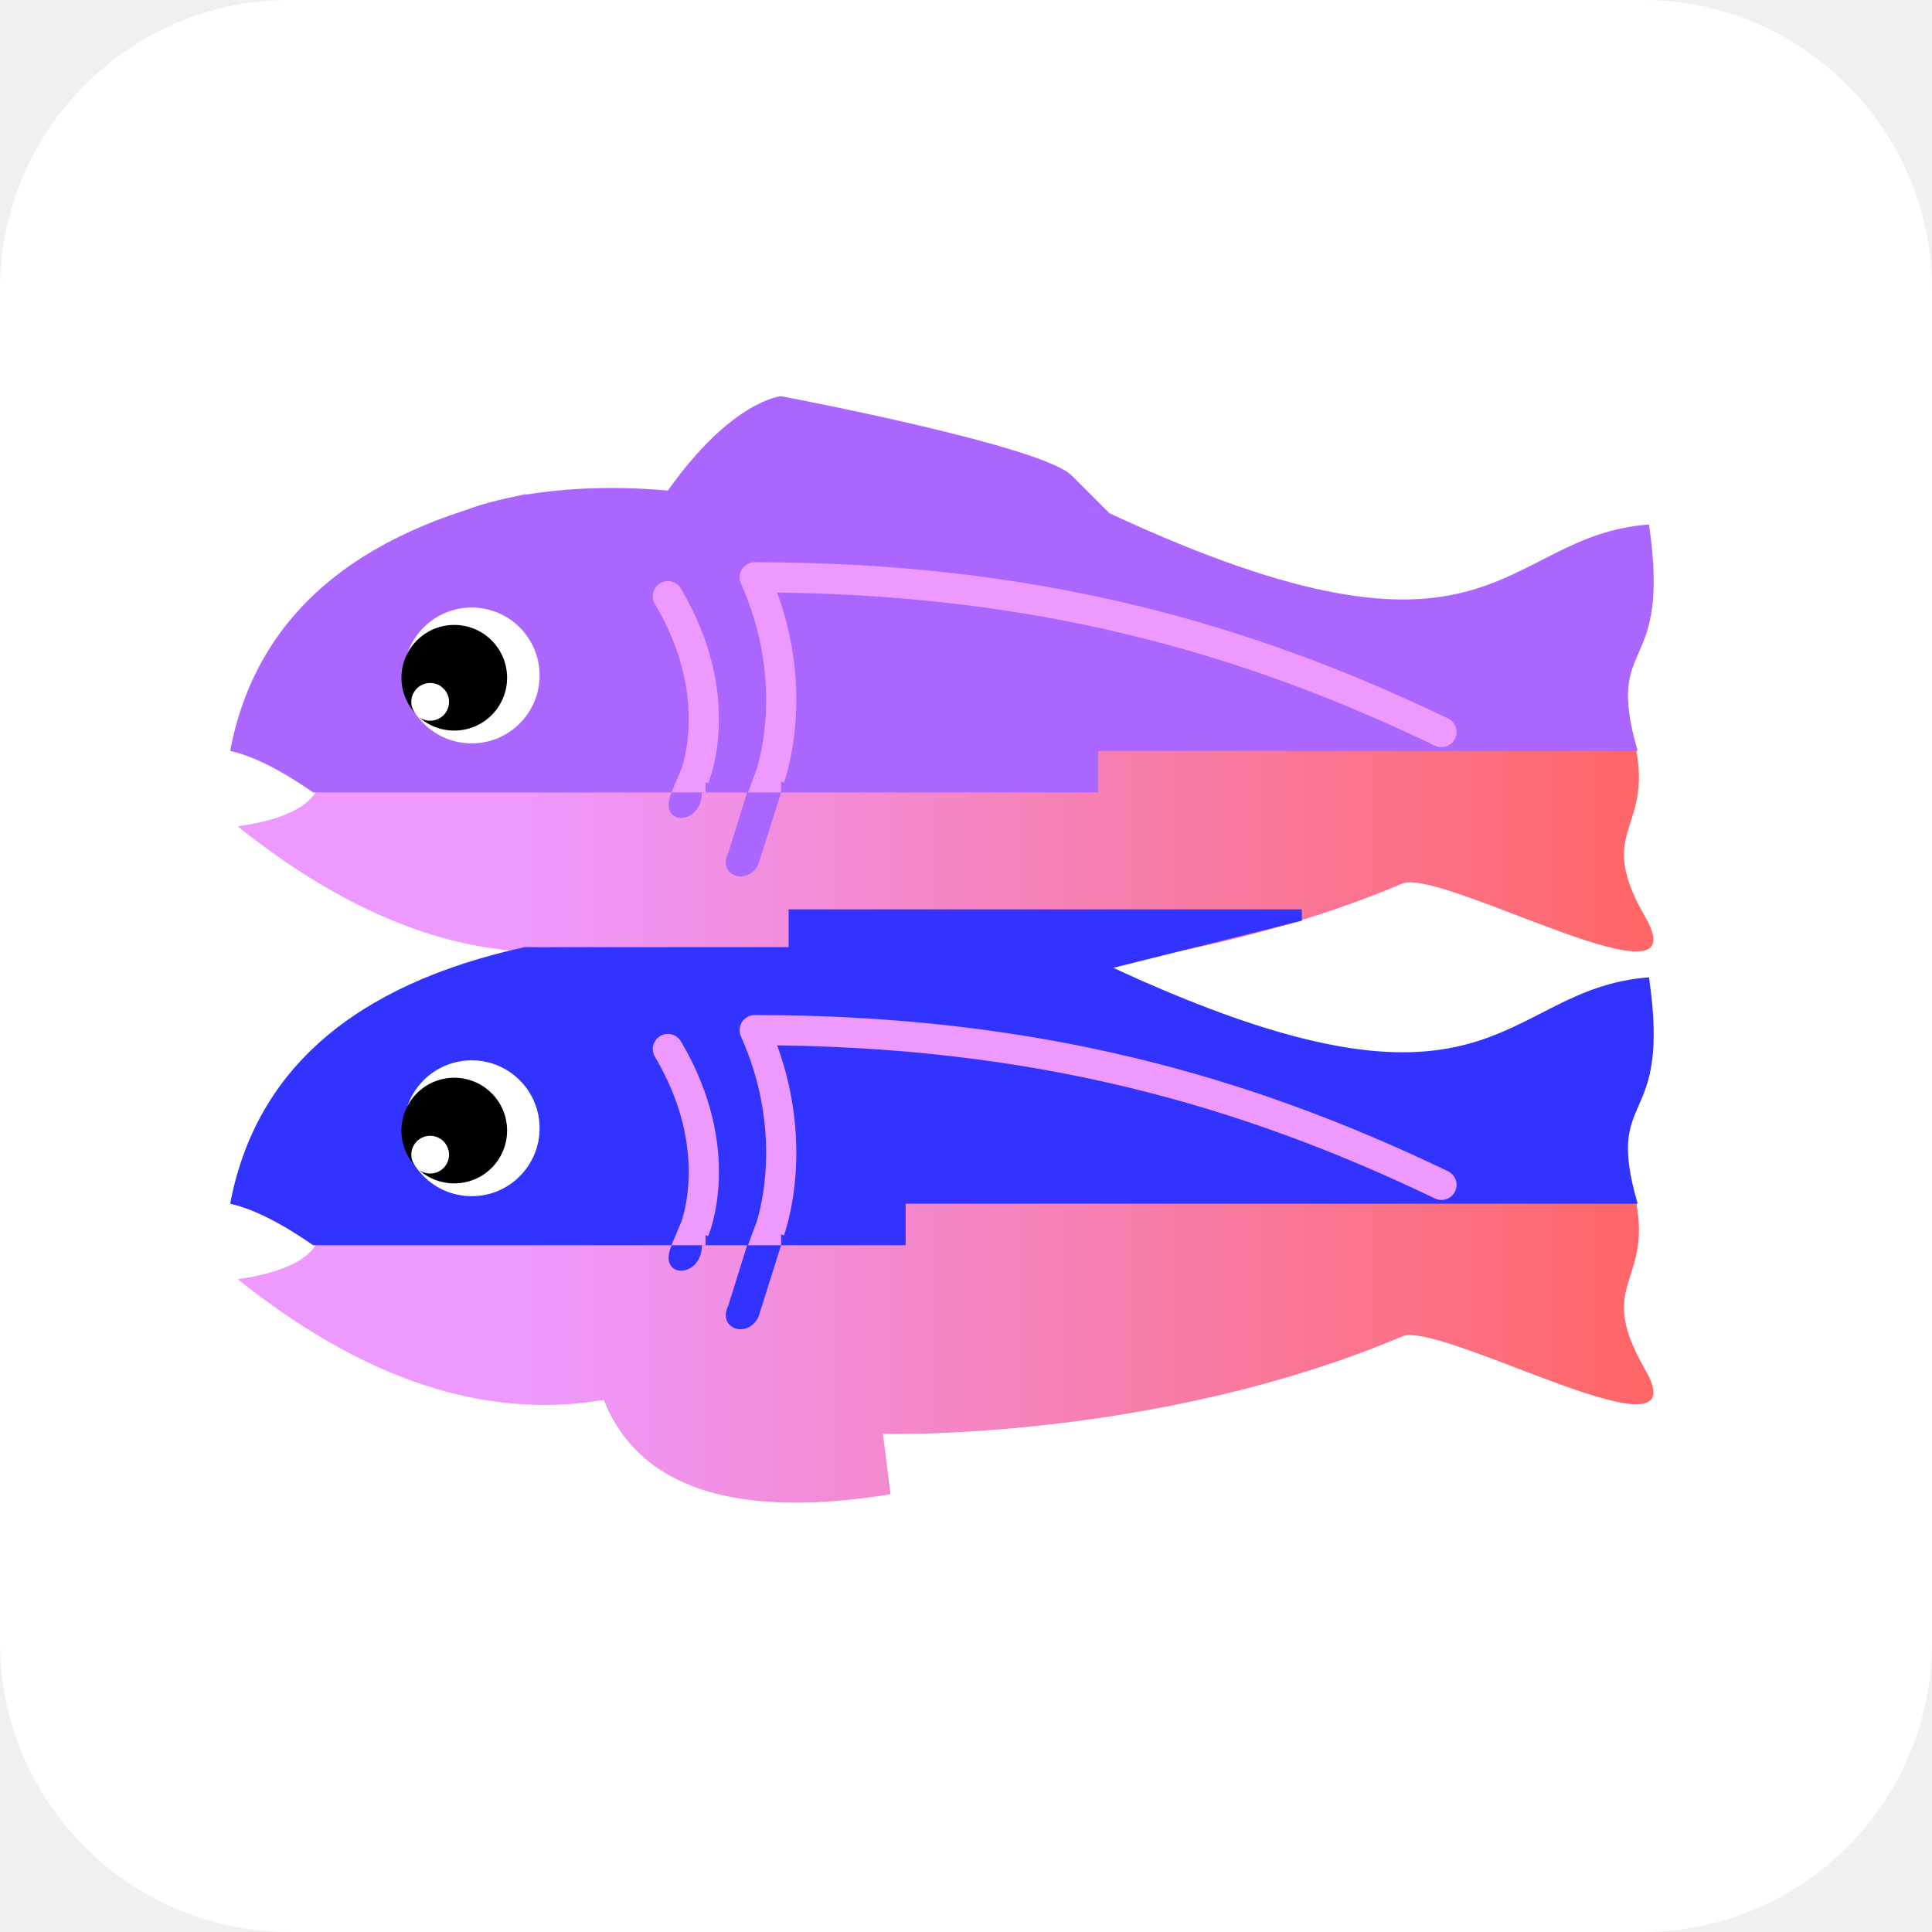
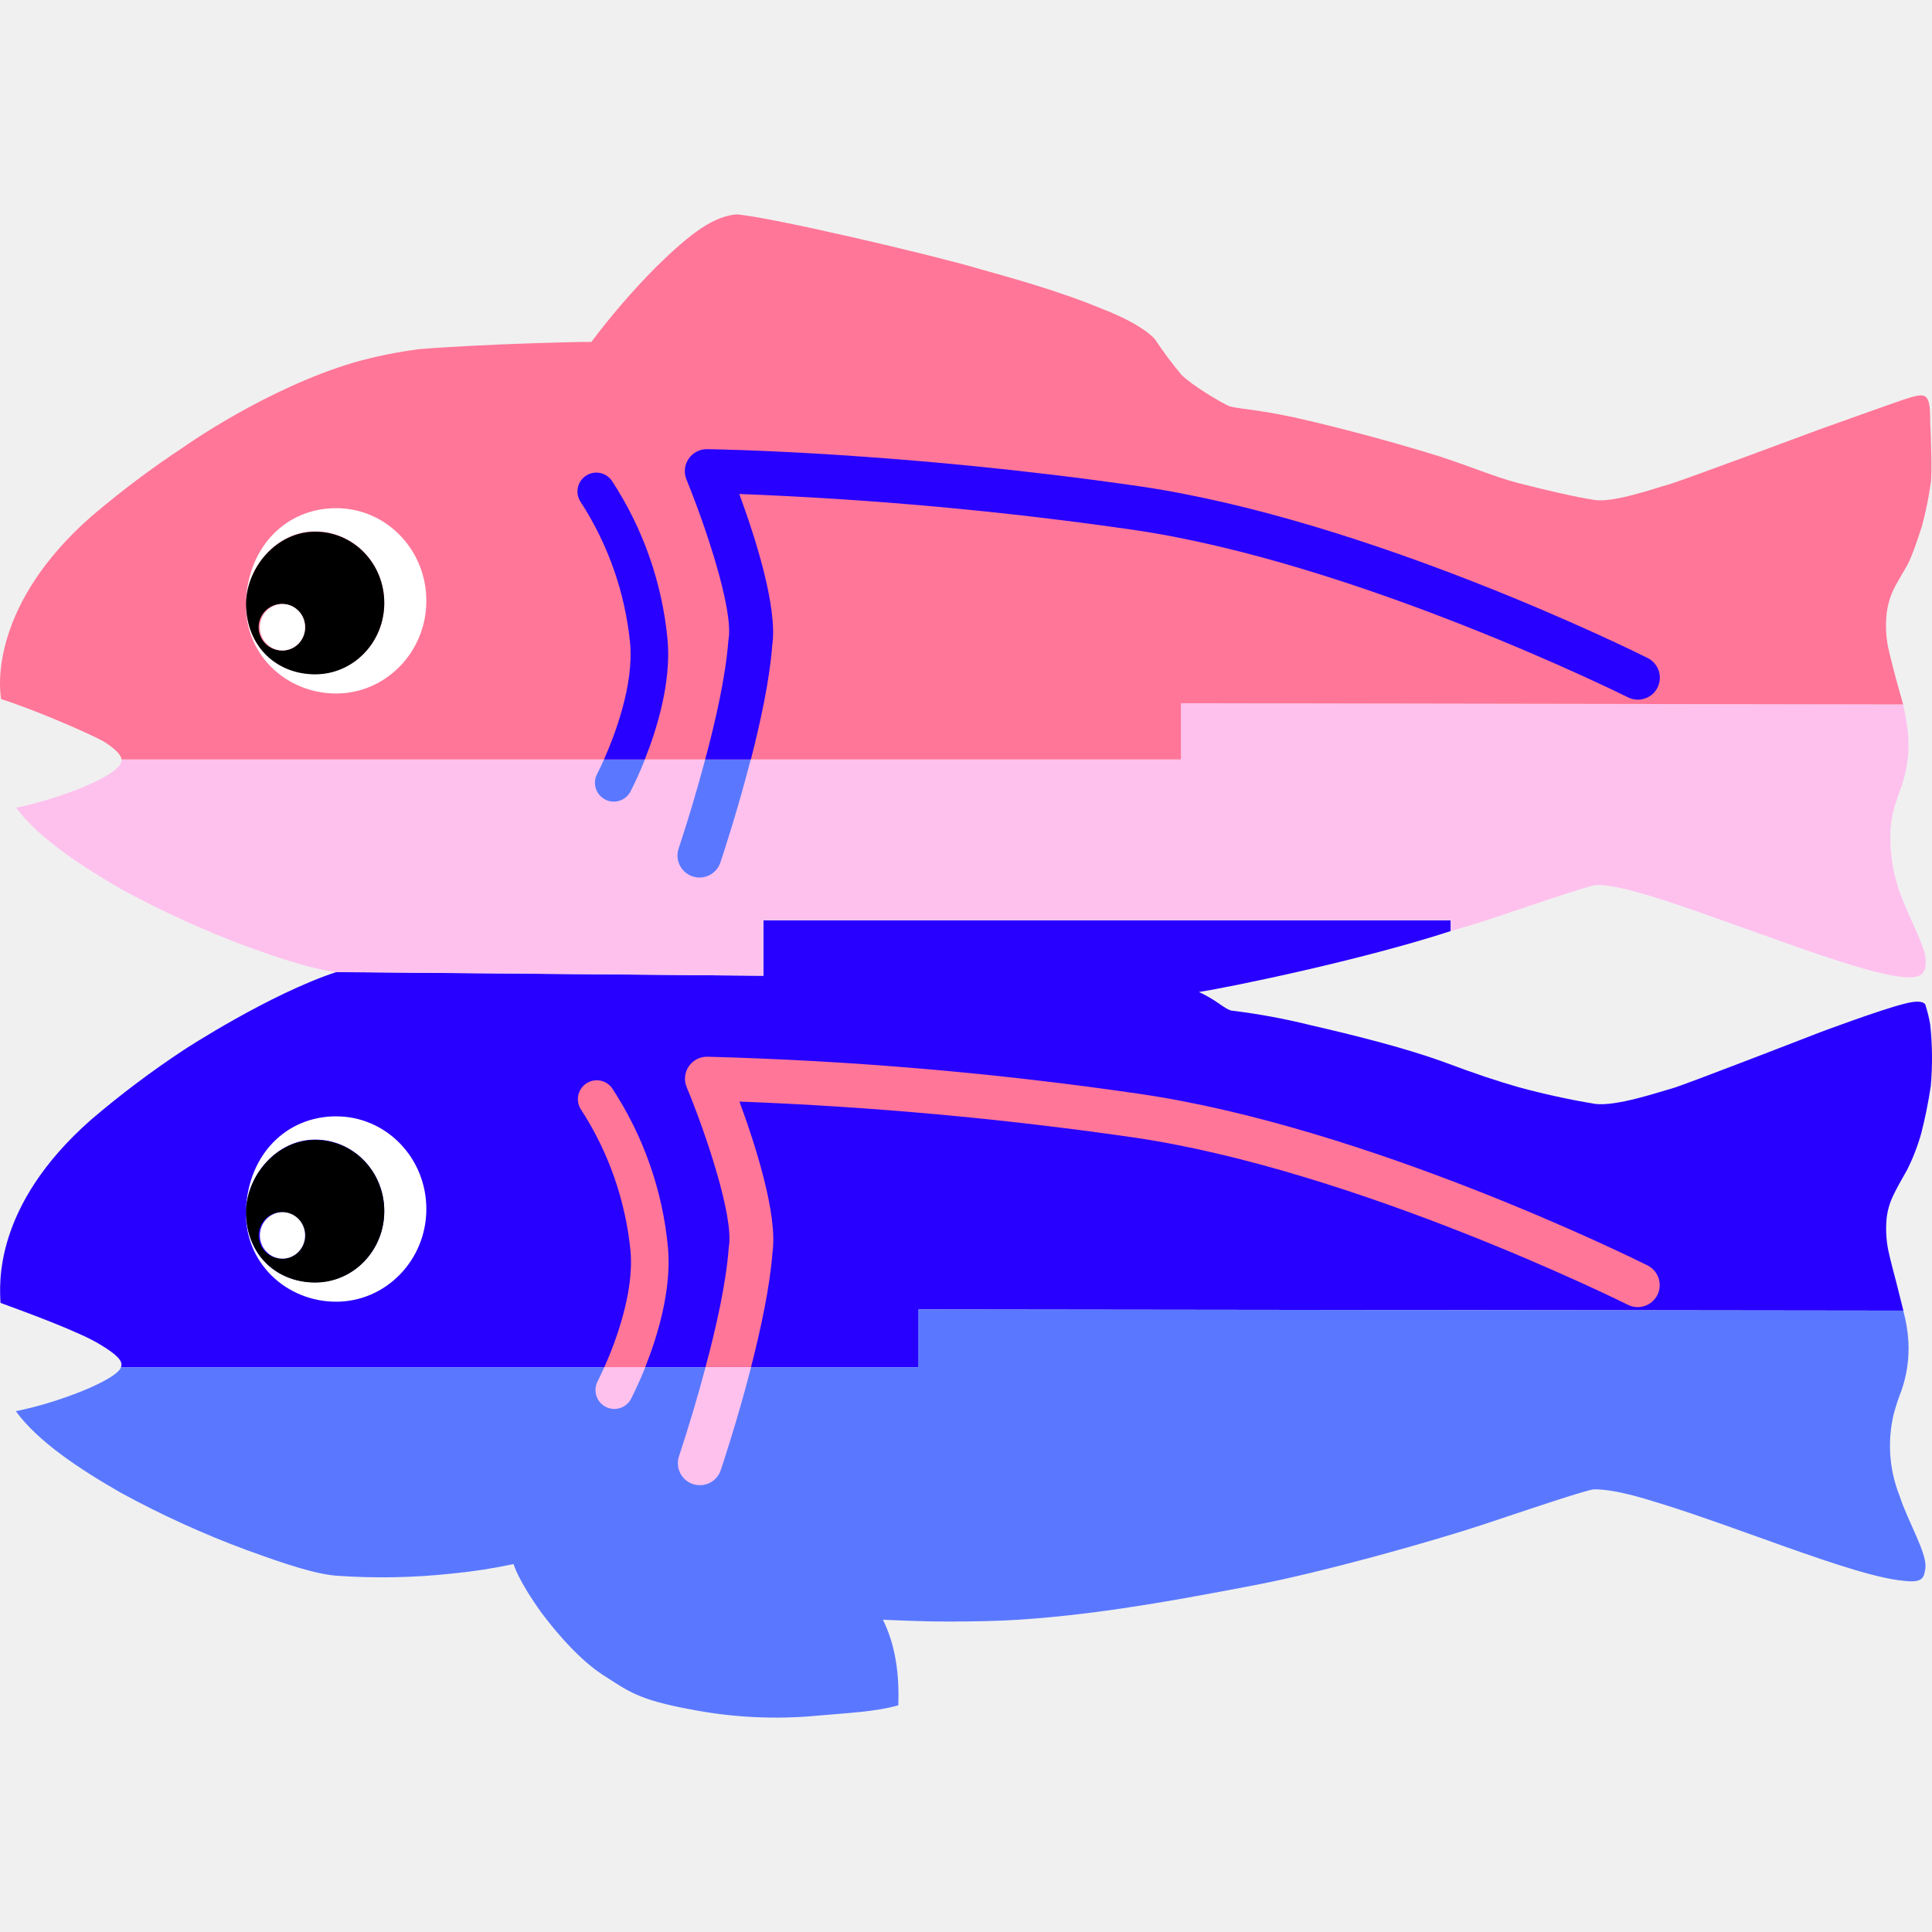
- <svg xmlns="http://www.w3.org/2000/svg" xmlns:xlink="http://www.w3.org/1999/xlink" aria-label="Glitch" role="img" viewBox="0 0 512 512">
-   <rect width="512" height="512" rx="15%" fill="#fff" />
-   <linearGradient id="a">
-     <stop offset=".2" stop-color="#e9f" />
-     <stop offset="1" stop-color="#f66" />
-   </linearGradient>
-   <g fill="#a6f">
-     <g id="b">
-       <path d="M78 189q20 25-15 30 50 40 97 32 14 35 76 25l-2-16s72 2 138-26c12-3 79 35 64 9s6-22-5-54" fill="url(#a)" />
-       <path d="M139 131q-68 15-78 68q9 2 22 11h95c-4 9 8 9 8 0h12l-5 16c-3 6 5 9 8 3l6-19h33v-11h194c-9-31 9-19 3-60-40 3-40 45-143-3" />
-       <circle cx="125" cy="179" r="18" fill="#fff" />
-       <path d="M110 189a14 14 0 111 1 5 5 0 10-1-1" fill="#000" />
-       <path d="M184 206h3-3s9-21-7-48m27 48h3-3s9-24-4-53m0 0c74 0 130 16 182 41" stroke="#e9f" stroke-width="8" stroke-linecap="round" />
-     </g>
-     <path d="M294 136l-10-10c-8-8-77-21-77-21s-13 1-30 25c-34-3-53 5-53 5zm-56 62v12h53v-12" fill="#a6f" />
-   </g>
-   <g fill="#33f">
-     <use xlink:href="#b" y="120" />
-     <path d="M293 257l52-13v-3H209v10h-70" />
-   </g>
+ <svg xmlns="http://www.w3.org/2000/svg" viewBox="0 0 128 128">
+   <path fill="#2800ff" d="M50.58 64.644v-3.668h45.527v.712c-5.828 1.898-14.458 3.688-16.673 4.034 1.207.562 1.6 1.057 2.115 1.226a44 44 0 0 1 5.291.974c3.428.79 6.267 1.536 8.603 2.36 2.427.908 3.711 1.326 5.141 1.739a51 51 0 0 0 5.07 1.11c1.41.207 4.405-.834 5.109-1.015s9.814-3.721 9.814-3.721 3.955-1.48 5.52-1.874c1.438-.397 1.476.084 1.476.084a10 10 0 0 1 .308 1.271 21 21 0 0 1 .037 4.078 31 31 0 0 1-.624 3.108 13.5 13.5 0 0 1-.947 2.452c-.292.51-.741 1.305-.895 1.65a4.6 4.6 0 0 0-.454 1.518 7.3 7.3 0 0 0 .102 2.142c.125.603.529 2.116.529 2.116l.476 1.893-65.246-.08v3.826H8.02a.5.5 0 0 0 .015-.272c-.054-.234-.32-.577-1.34-1.191-1.314-.856-5.46-2.356-6.662-2.795-.047-1.14-.54-6.384 6.003-12.14a62 62 0 0 1 6.174-4.642s5.62-3.675 10.087-5.143" />
+   <path fill="#5a78ff" d="m126.095 86.833-65.247-.08v3.826H8.02c-.293.862-4.259 2.386-6.973 2.914 1.457 2.005 4.209 3.834 6.971 5.412a63 63 0 0 0 8.268 3.77c1.04.36 4.142 1.573 5.99 1.72a43 43 0 0 0 7.718-.147 36 36 0 0 0 4.032-.624s.258 1.02 1.874 3.26c1.167 1.55 2.6 3.136 4.03 4.075 1.702 1.076 2.268 1.645 5.957 2.317a29.5 29.5 0 0 0 8.326.387c1.873-.173 3.688-.233 5.301-.68.077-2.07-.183-3.98-1.016-5.669 2.24.09 3.485.154 6.611.094 6.037-.114 12.629-1.357 18.032-2.39 4.465-.85 11.769-2.897 15.262-4.058 2.006-.668 6.777-2.29 7.22-2.29.719 0 1.797.169 3.298.612 2.229.66 3.942 1.249 7.701 2.6 3.76 1.35 7.104 2.529 9.14 2.808 1.505.208 1.69 0 1.794-.754.173-.953-1.155-3.122-1.702-4.825a9 9 0 0 1-.394-5.412 15 15 0 0 1 .512-1.56 8.5 8.5 0 0 0 .466-3.237 10 10 0 0 0-.343-2.07" />
+   <path fill="#fec1ee" d="M125.244 55.573a6.9 6.9 0 0 1 .27-2.121c.13-.417.263-.787.508-1.489a8.4 8.4 0 0 0 .394-3.315 17 17 0 0 0-.327-1.976l-47.85-.081v3.726H8.051c.142 1.022-4.267 2.656-6.981 3.193 1.415 1.944 4.277 3.861 7.048 5.445a65 65 0 0 0 8.28 3.77c1.249.441 3.98 1.457 5.912 1.68l28.27.239v-3.668h45.527v.712a62 62 0 0 0 2.362-.712c2.007-.668 6.857-2.337 7.3-2.344.72 0 1.638.159 3.14.602 2.228.658 4.002 1.318 7.765 2.66s7.03 2.498 9.06 2.798c1.747.26 1.851-.325 1.851-1.022.042-.89-1.274-3.135-1.823-4.846a10.5 10.5 0 0 1-.518-3.251" />
+   <path fill="#ff7698" d="M127.88 27.922c.038.679.142 3.447.038 4.076a24 24 0 0 1-.582 2.85c-.271.853-.683 2.08-1 2.639-.291.51-.766 1.296-.92 1.642a5.2 5.2 0 0 0-.428 1.6 7.3 7.3 0 0 0 .102 2.142c.125.604.528 2.117.528 2.117l.47 1.684-47.849-.081v3.726H8.051s.063-.416-1.207-1.207c-1.145-.625-4.87-2.207-6.765-2.79-.183-.95-.587-6.338 5.957-12.091a62 62 0 0 1 6.178-4.644s5.429-3.853 11.261-5.578a30 30 0 0 1 4.288-.874c4.136-.338 10.766-.5 11.415-.477a48 48 0 0 1 4.238-4.915c2.47-2.433 3.871-3.372 5.35-3.538 2.04.12 12.959 2.673 16.041 3.59 1.77.5 5.312 1.458 8.118 2.634 2.894 1.111 3.597 2.056 3.597 2.056a26 26 0 0 0 1.761 2.358c.683.683 2.644 1.861 3.189 2.082.822.208 2.213.22 5.36.98 3.288.783 6.244 1.62 8.596 2.352 2.436.812 3.705 1.374 5.162 1.749s3.789.937 5.08 1.124 4.127-.833 4.83-1.014c.704-.18 10.077-3.674 10.077-3.674s5.058-1.808 5.516-1.956c1.534-.5 1.788-.535 1.788 1.438" />
+   <path fill="#fff" d="M22.272 33.667c-3.31 0-5.807 2.54-5.974 6.14-.166 3.56 2.685 6.14 5.974 6.14s5.974-2.747 5.974-6.14-2.662-6.14-5.974-6.14m-1.395 10.99c-2.539 0-4.6-1.81-4.579-4.725.083-2.393 2.06-4.725 4.58-4.725 2.518 0 4.579 2.103 4.579 4.725 0 2.623-2.038 4.725-4.577 4.725z" />
+   <path d="M20.88 35.226c-2.54 0-4.517 2.331-4.58 4.725 0 2.914 2.06 4.725 4.58 4.725 2.518 0 4.579-2.102 4.579-4.725s-2.04-4.725-4.58-4.725m-2.164 7.868a1.54 1.54 0 1 1 1.498-1.54 1.515 1.515 0 0 1-1.498 1.542z" />
+   <path fill="#fff" d="M20.214 41.556a1.499 1.54 0 0 1-1.499 1.54 1.499 1.54 0 0 1-1.499-1.54 1.499 1.54 0 0 1 1.499-1.54 1.499 1.54 0 0 1 1.499 1.54zm2.058 32.404c-3.31 0-5.807 2.54-5.974 6.141-.166 3.56 2.685 6.14 5.974 6.14s5.974-2.747 5.974-6.14-2.662-6.14-5.974-6.14m-1.395 10.99c-2.539 0-4.6-1.811-4.579-4.725.083-2.394 2.06-4.725 4.58-4.725 2.518 0 4.579 2.102 4.579 4.725s-2.038 4.725-4.577 4.725z" />
+   <path d="M20.88 75.522c-2.54 0-4.517 2.331-4.58 4.725 0 2.914 2.06 4.725 4.58 4.725 2.518 0 4.579-2.103 4.579-4.725 0-2.623-2.04-4.725-4.58-4.725m-2.164 7.868a1.54 1.54 0 1 1 1.498-1.54 1.515 1.515 0 0 1-1.498 1.54" />
+   <path fill="#fff" d="M20.214 81.849a1.499 1.54 0 0 1-1.499 1.54 1.499 1.54 0 0 1-1.499-1.54 1.499 1.54 0 0 1 1.499-1.54 1.499 1.54 0 0 1 1.499 1.54z" />
+   <path fill="#5a78ff" d="M46.721 50.317a106 106 0 0 1-1.76 5.903 1.458 1.458 0 0 0 2.762.935c.07-.209 1.094-3.258 2.014-6.838zm-6.706 0c-.267.601-.458.97-.469.99a1.249 1.249 0 0 0 2.207 1.168 24 24 0 0 0 .974-2.158z" />
+   <path fill="#2800ff" d="M48.27 42.334c0 .044-.013.086-.017.13-.166 2.274-.832 5.251-1.532 7.853h3.027c.65-2.527 1.249-5.322 1.417-7.58.37-2.517-1.167-7.247-2.185-10.009a249 249 0 0 1 26.043 2.367c14.794 2.14 32.638 11.007 32.817 11.096a1.457 1.457 0 1 0 1.303-2.606c-.745-.374-18.438-9.158-33.701-11.375-15.82-2.29-28.473-2.452-28.598-2.452a1.457 1.457 0 0 0-1.363 2.013c1.244 3.039 3.114 8.58 2.789 10.563m-6.521.298c.243 2.773-1.016 6.07-1.734 7.685h2.706c.799-2.007 1.756-5.094 1.509-7.91a23.15 23.15 0 0 0-3.705-10.574 1.25 1.25 0 0 0-2.032 1.457 21 21 0 0 1 3.256 9.342" />
+   <path fill="#fec1ee" d="M46.748 90.57a106 106 0 0 1-1.76 5.904 1.457 1.457 0 0 0 2.76.935c.072-.209 1.096-3.258 2.014-6.838zm-6.706 0c-.269.602-.46.97-.47.992a1.25 1.25 0 0 0 2.208 1.167 24 24 0 0 0 .974-2.158z" />
+   <path fill="#ff7698" d="M48.29 82.588a1 1 0 0 0-.014.13c-.168 2.275-.832 5.251-1.532 7.853h3.014c.65-2.527 1.25-5.322 1.42-7.58.37-2.517-1.168-7.247-2.188-10.009a249 249 0 0 1 26.046 2.367c14.791 2.14 32.638 11.007 32.815 11.096a1.457 1.457 0 1 0 1.305-2.606c-.745-.374-18.438-9.158-33.704-11.375a243 243 0 0 0-28.597-2.454 1.457 1.457 0 0 0-1.362 2.015c1.26 3.03 3.129 8.578 2.798 10.563m-6.517.304c.245 2.773-1.016 6.07-1.732 7.685h2.706c.797-2.006 1.757-5.093 1.509-7.91a23.15 23.15 0 0 0-3.705-10.574 1.25 1.25 0 0 0-2.032 1.458 21 21 0 0 1 3.254 9.341" />
</svg>
